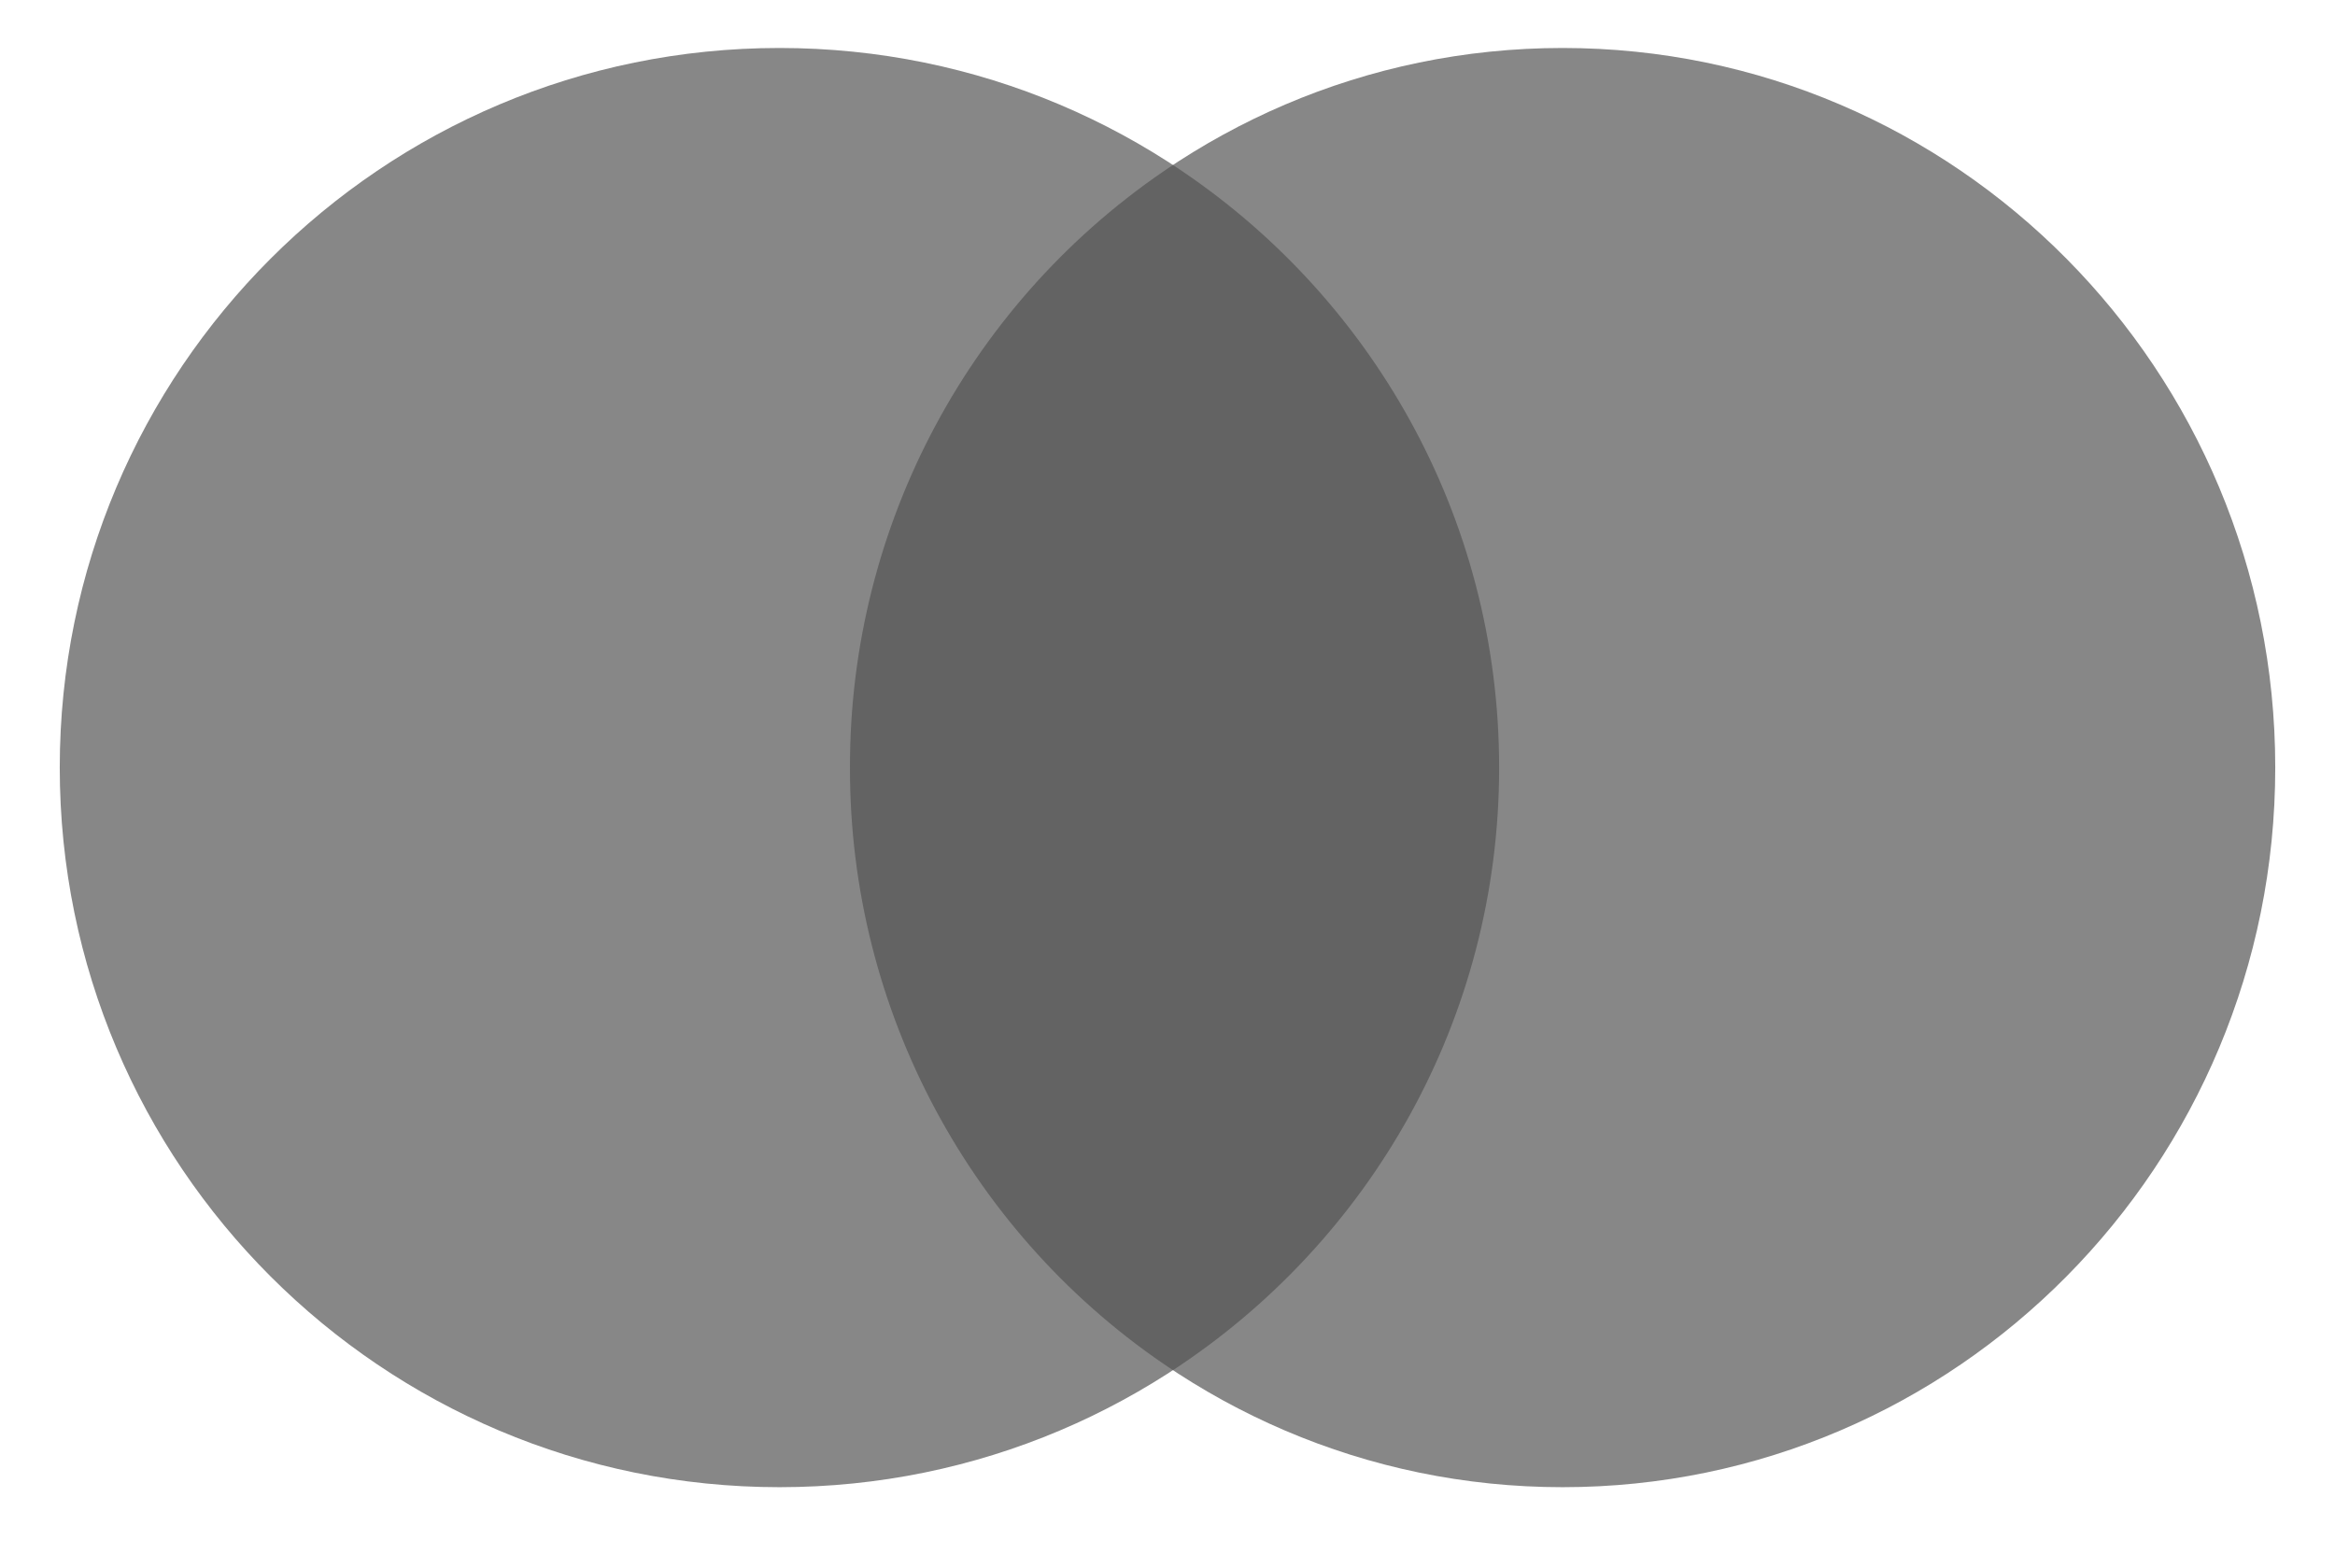
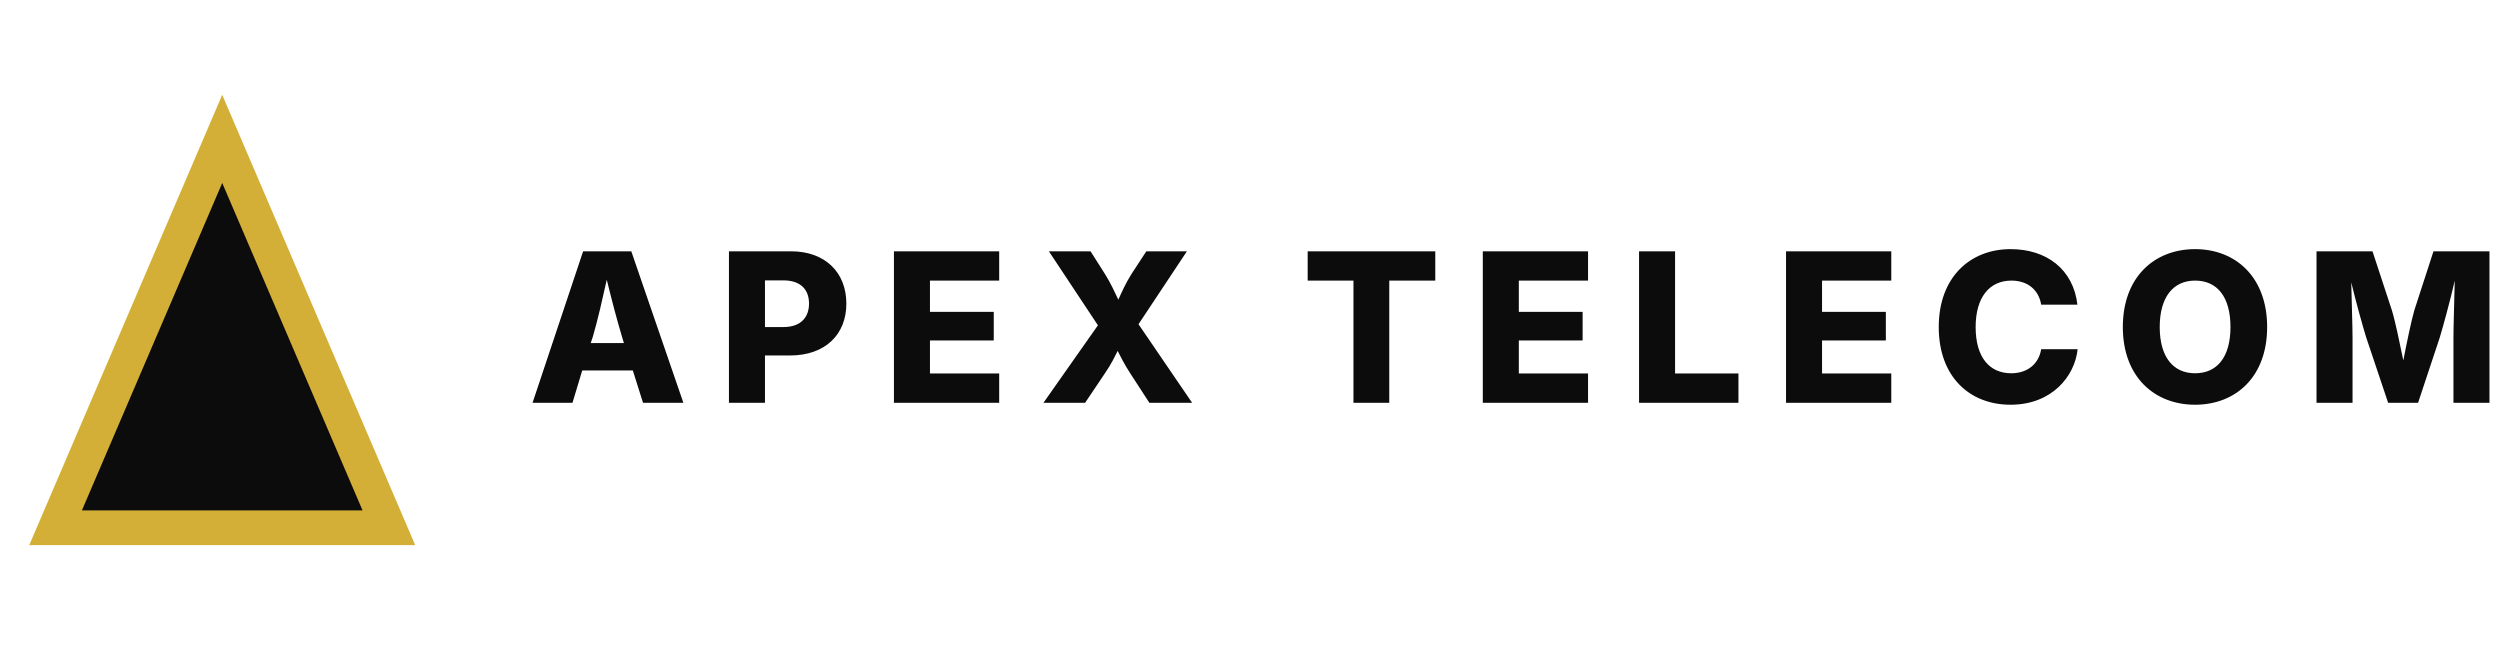
- <svg xmlns="http://www.w3.org/2000/svg" width="73" height="49" fill="none">
-   <path fill="#878787" d="M46.868 24c0 12.426-10.074 22.5-22.5 22.5S1.868 36.426 1.868 24 11.94 1.5 24.368 1.5c12.426 0 22.5 10.074 22.5 22.5" />
-   <path fill="#878787" d="M71.132 24c0 12.426-9.975 22.5-22.28 22.5-12.304 0-22.278-10.074-22.278-22.5S36.547 1.5 48.852 1.5s22.28 10.074 22.28 22.5" />
-   <path fill="#636363" d="M36.67 42.842C42.81 38.824 46.868 31.886 46.868 24S42.811 9.176 36.67 5.159A22.54 22.54 0 0 0 26.573 24 22.54 22.54 0 0 0 36.67 42.842" />
+ <svg xmlns="http://www.w3.org/2000/svg" viewBox="0 0 180 48" fill="none">
+   <path d="M16 10L28 38H4L16 10Z" stroke="#D4AF37" stroke-width="2.5" fill="#0c0c0c" />
+   <text x="38" y="29" font-family="Inter, Arial, sans-serif" font-weight="800" font-size="15" letter-spacing="0.14em" fill="#0c0c0c">APEX TELECOM</text>
</svg>
